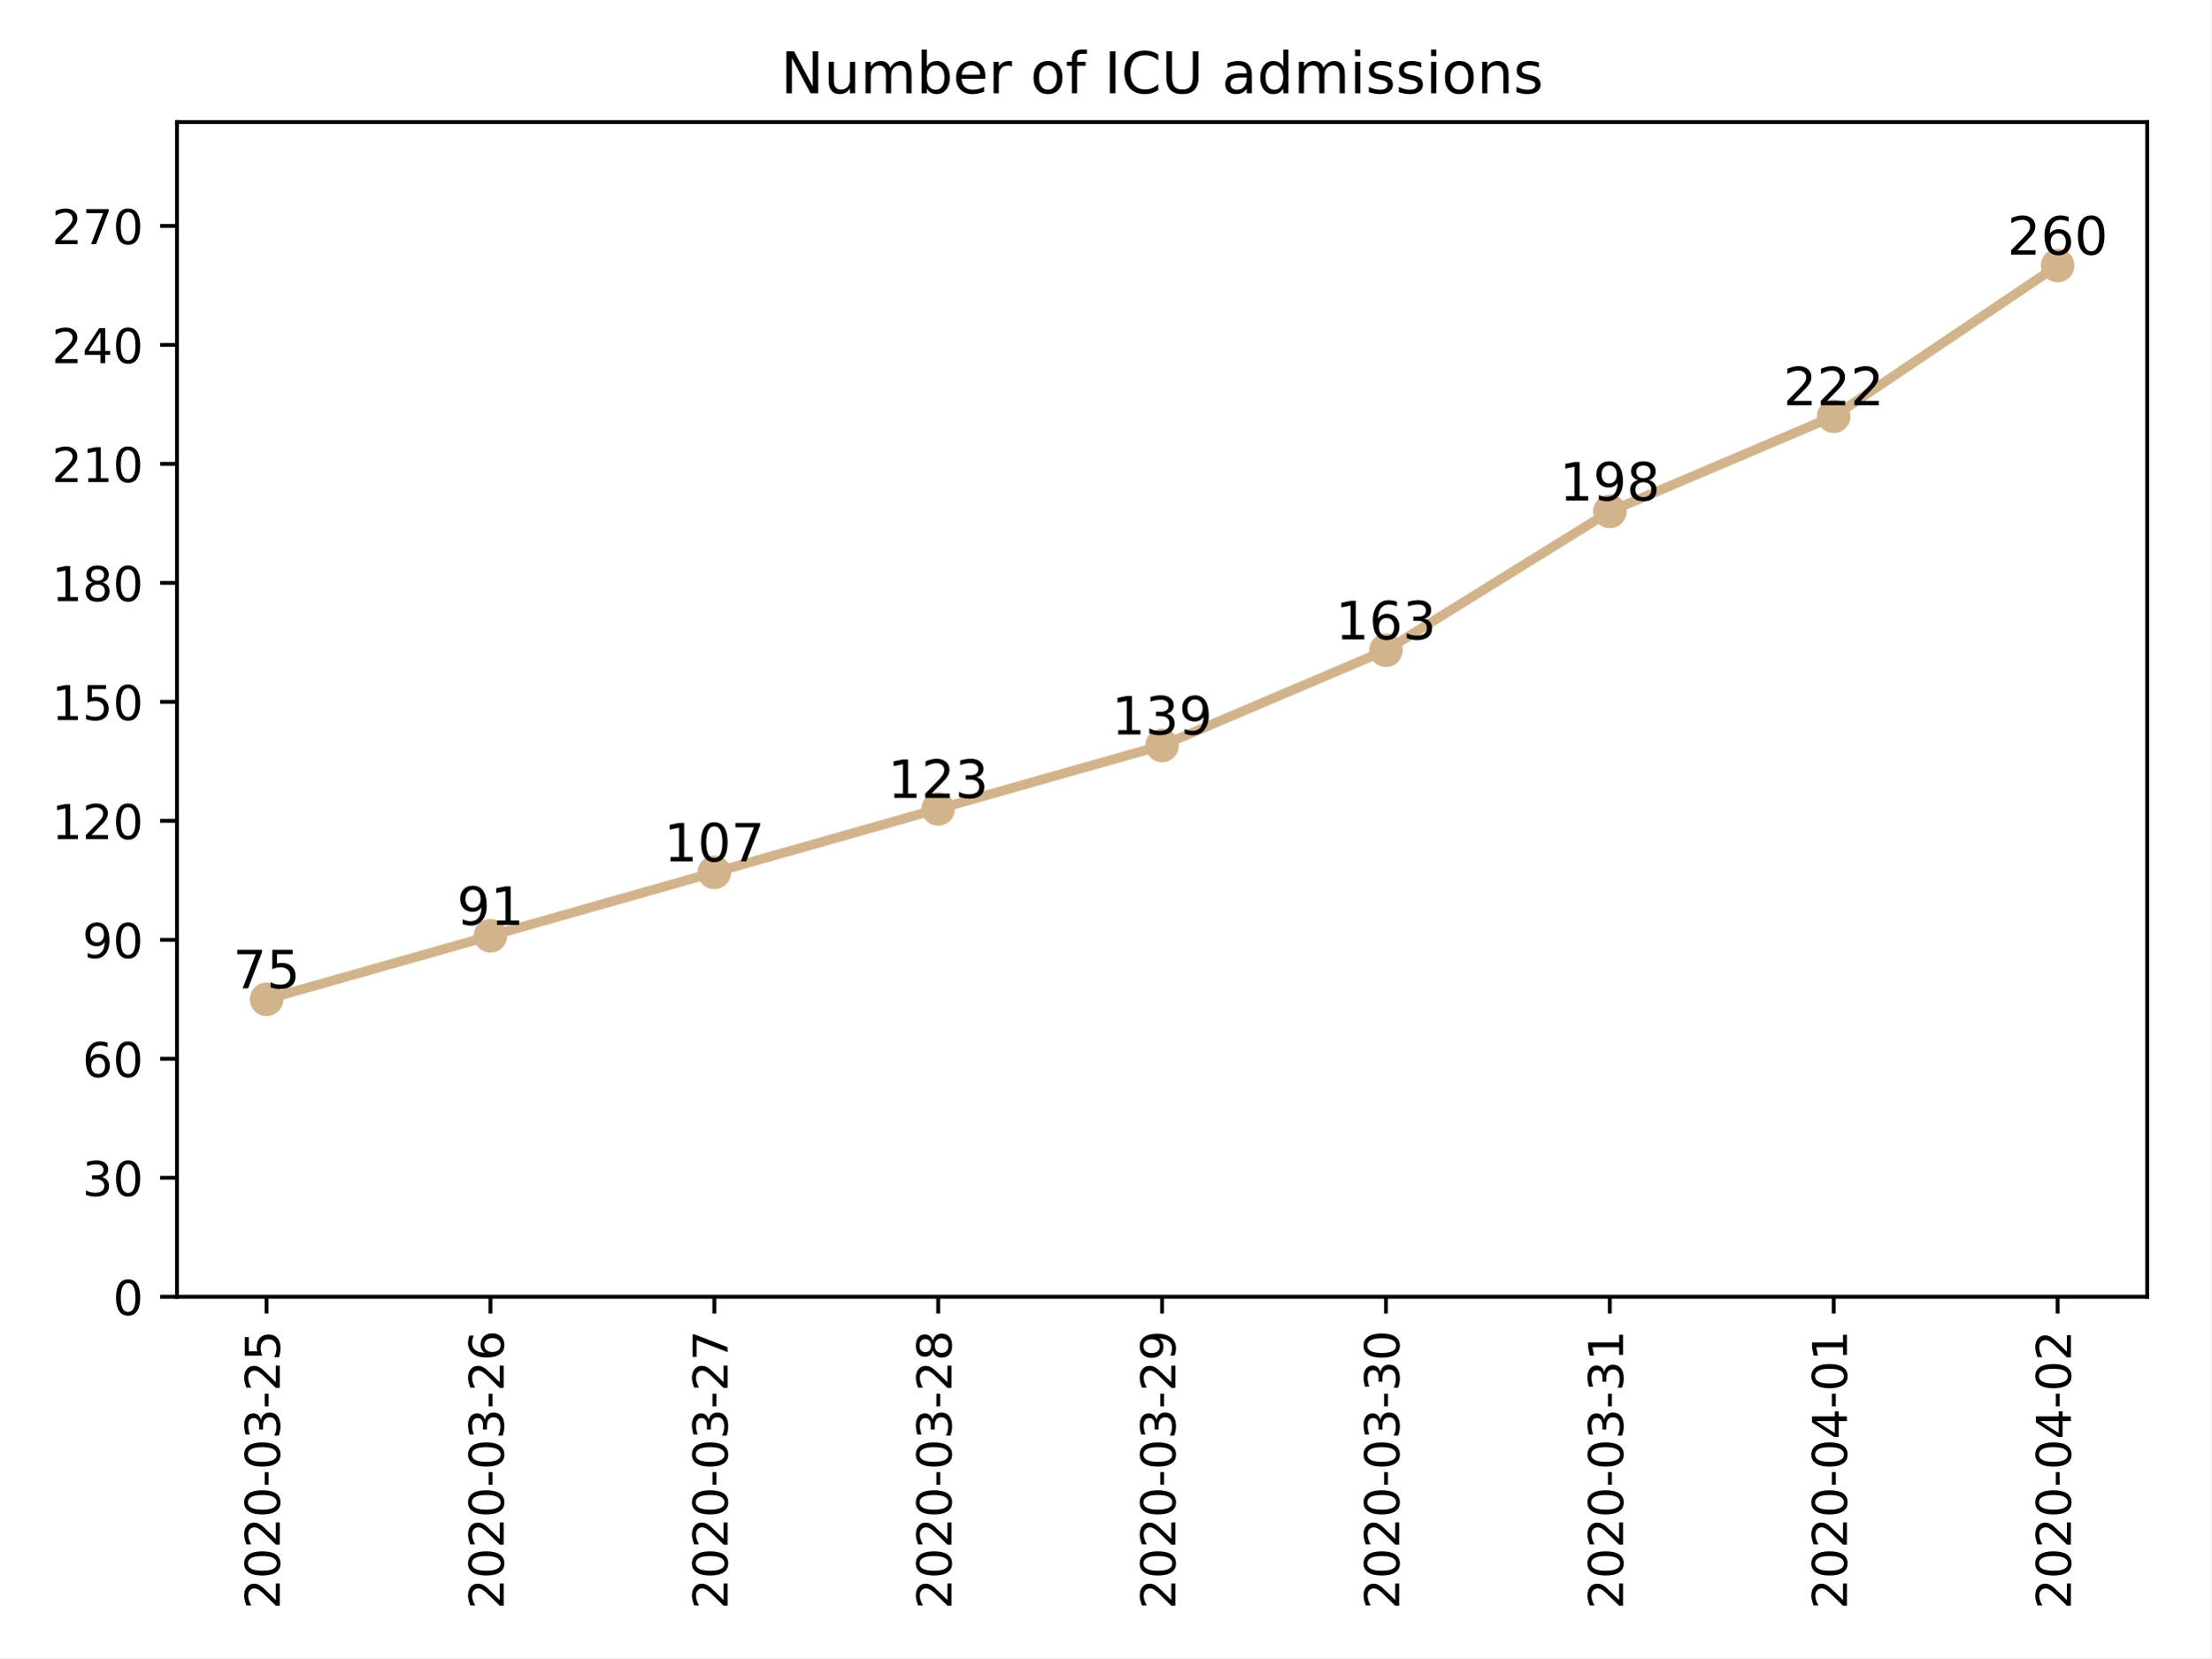
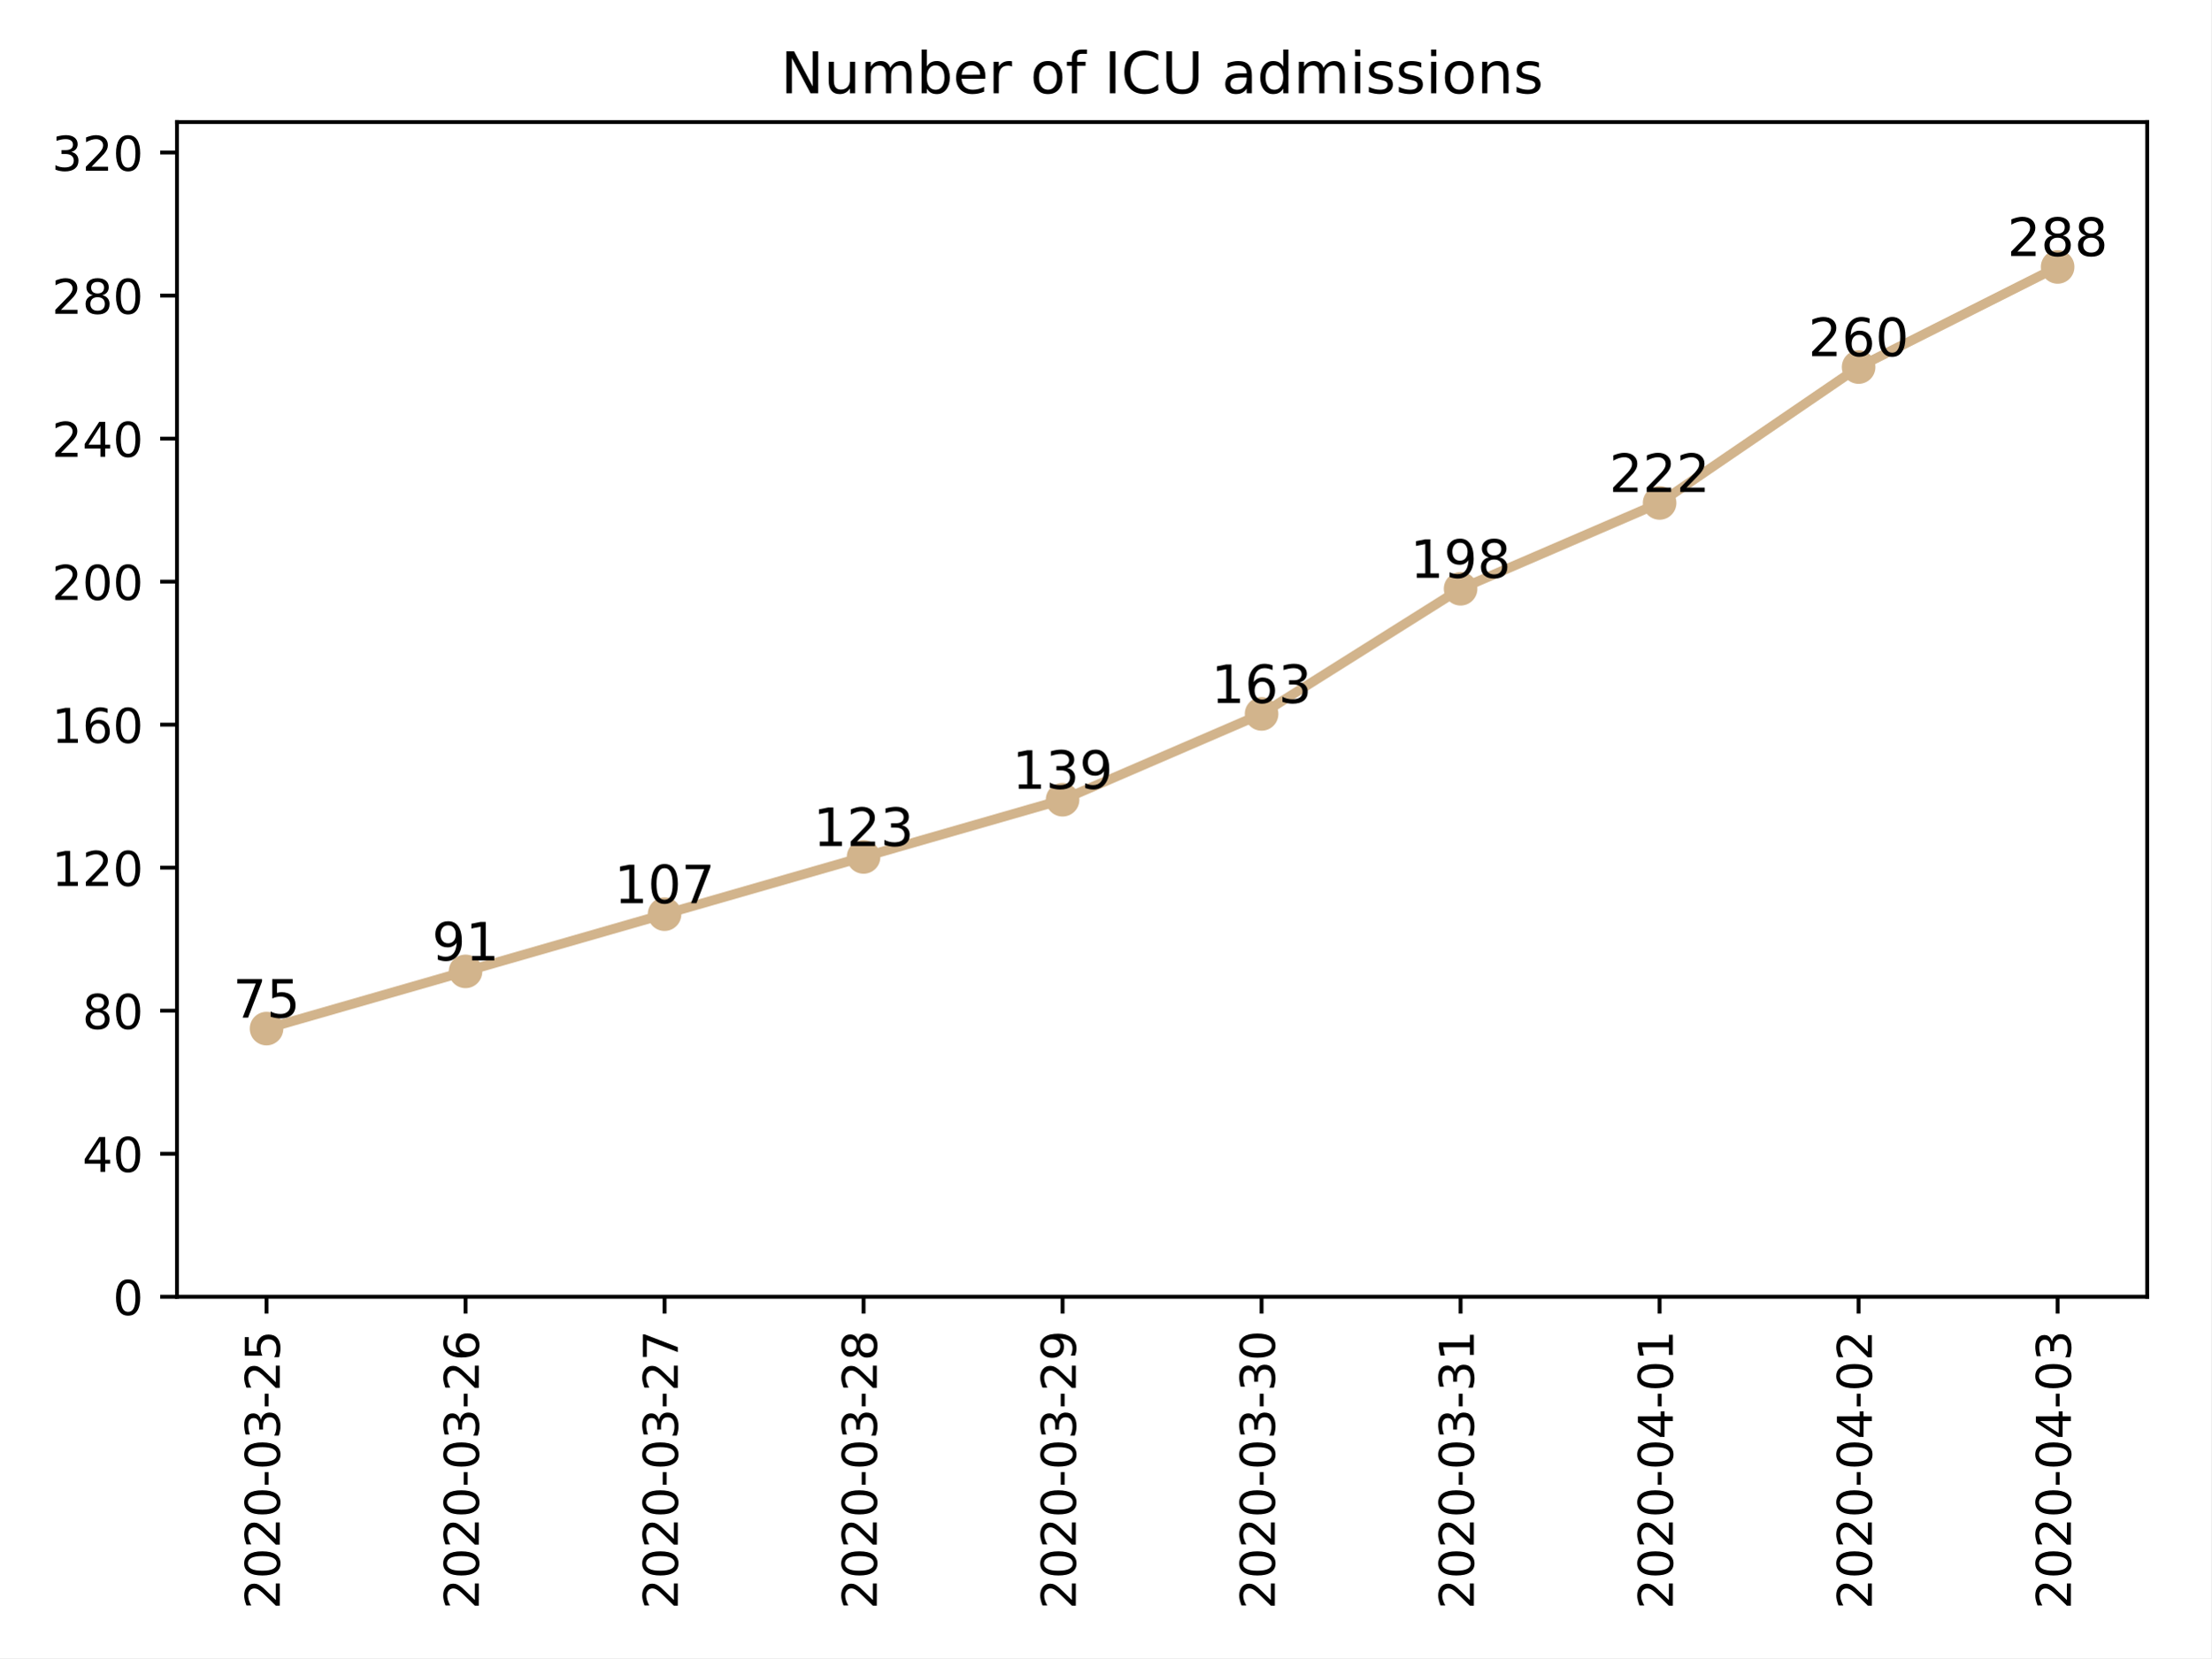
<svg xmlns="http://www.w3.org/2000/svg" xmlns:xlink="http://www.w3.org/1999/xlink" height="345.6pt" version="1.1" viewBox="0 0 460.8 345.6" width="460.8pt">
  <defs>
    <style type="text/css">
*{stroke-linecap:butt;stroke-linejoin:round;}
  </style>
  </defs>
  <g id="figure_1">
    <g id="patch_1">
      <path d="M 0 345.6  L 460.8 345.6  L 460.8 0  L 0 0  z " style="fill:#ffffff;" />
    </g>
    <g id="axes_1">
      <g id="patch_2">
        <path d="M 36.88 270.29  L 447.48 270.29  L 447.48 25.44  L 36.88 25.44  z " style="fill:#ffffff;" />
      </g>
      <g id="matplotlib.axis_1">
        <g id="xtick_1">
          <g id="line2d_1">
            <defs>
-               <path d="M 0 0  L 0 3.5  " id="mb0e57780c9" style="stroke:#000000;stroke-width:0.8;" />
-             </defs>
-             <g>
-               <use style="stroke:#000000;stroke-width:0.8;" x="55.544" xlink:href="#mb0e57780c9" y="270.29" />
+               <path d="M 0 0  L 0 3.5  " id="m591bee4c29" style="stroke:#000000;stroke-width:0.8;" />
+             </defs>
+             <g>
+               <use style="stroke:#000000;stroke-width:0.8;" x="55.544" xlink:href="#m591bee4c29" y="270.29" />
            </g>
          </g>
          <g id="text_1">
            <defs>
              <path d="M 19.188 8.297  L 53.609 8.297  L 53.609 0  L 7.328 0  L 7.328 8.297  Q 12.938 14.109 22.625 23.891  Q 32.328 33.688 34.812 36.531  Q 39.547 41.844 41.422 45.531  Q 43.312 49.219 43.312 52.781  Q 43.312 58.594 39.234 62.25  Q 35.156 65.922 28.609 65.922  Q 23.969 65.922 18.812 64.312  Q 13.672 62.703 7.812 59.422  L 7.812 69.391  Q 13.766 71.781 18.938 73  Q 24.125 74.219 28.422 74.219  Q 39.75 74.219 46.484 68.547  Q 53.219 62.891 53.219 53.422  Q 53.219 48.922 51.531 44.891  Q 49.859 40.875 45.406 35.406  Q 44.188 33.984 37.641 27.219  Q 31.109 20.453 19.188 8.297  z " id="DejaVuSans-32" />
              <path d="M 31.781 66.406  Q 24.172 66.406 20.328 58.906  Q 16.5 51.422 16.5 36.375  Q 16.5 21.391 20.328 13.891  Q 24.172 6.391 31.781 6.391  Q 39.453 6.391 43.281 13.891  Q 47.125 21.391 47.125 36.375  Q 47.125 51.422 43.281 58.906  Q 39.453 66.406 31.781 66.406  z M 31.781 74.219  Q 44.047 74.219 50.516 64.516  Q 56.984 54.828 56.984 36.375  Q 56.984 17.969 50.516 8.266  Q 44.047 -1.422 31.781 -1.422  Q 19.531 -1.422 13.062 8.266  Q 6.594 17.969 6.594 36.375  Q 6.594 54.828 13.062 64.516  Q 19.531 74.219 31.781 74.219  z " id="DejaVuSans-30" />
              <path d="M 4.891 31.391  L 31.203 31.391  L 31.203 23.391  L 4.891 23.391  z " id="DejaVuSans-2d" />
              <path d="M 40.578 39.312  Q 47.656 37.797 51.625 33  Q 55.609 28.219 55.609 21.188  Q 55.609 10.406 48.188 4.484  Q 40.766 -1.422 27.094 -1.422  Q 22.516 -1.422 17.656 -0.516  Q 12.797 0.391 7.625 2.203  L 7.625 11.719  Q 11.719 9.328 16.594 8.109  Q 21.484 6.891 26.812 6.891  Q 36.078 6.891 40.938 10.547  Q 45.797 14.203 45.797 21.188  Q 45.797 27.641 41.281 31.266  Q 36.766 34.906 28.719 34.906  L 20.219 34.906  L 20.219 43.016  L 29.109 43.016  Q 36.375 43.016 40.234 45.922  Q 44.094 48.828 44.094 54.297  Q 44.094 59.906 40.109 62.906  Q 36.141 65.922 28.719 65.922  Q 24.656 65.922 20.016 65.031  Q 15.375 64.156 9.812 62.312  L 9.812 71.094  Q 15.438 72.656 20.344 73.438  Q 25.25 74.219 29.594 74.219  Q 40.828 74.219 47.359 69.109  Q 53.906 64.016 53.906 55.328  Q 53.906 49.266 50.438 45.094  Q 46.969 40.922 40.578 39.312  z " id="DejaVuSans-33" />
              <path d="M 10.797 72.906  L 49.516 72.906  L 49.516 64.594  L 19.828 64.594  L 19.828 46.734  Q 21.969 47.469 24.109 47.828  Q 26.266 48.188 28.422 48.188  Q 40.625 48.188 47.75 41.5  Q 54.891 34.812 54.891 23.391  Q 54.891 11.625 47.562 5.094  Q 40.234 -1.422 26.906 -1.422  Q 22.312 -1.422 17.547 -0.641  Q 12.797 0.141 7.719 1.703  L 7.719 11.625  Q 12.109 9.234 16.797 8.062  Q 21.484 6.891 26.703 6.891  Q 35.156 6.891 40.078 11.328  Q 45.016 15.766 45.016 23.391  Q 45.016 31 40.078 35.438  Q 35.156 39.891 26.703 39.891  Q 22.75 39.891 18.812 39.016  Q 14.891 38.141 10.797 36.281  z " id="DejaVuSans-35" />
            </defs>
            <g transform="translate(58.30301 335.4056)rotate(-90)scale(0.1 -0.1)">
              <use xlink:href="#DejaVuSans-32" />
              <use x="63.623" xlink:href="#DejaVuSans-30" />
              <use x="127.246" xlink:href="#DejaVuSans-32" />
              <use x="190.869" xlink:href="#DejaVuSans-30" />
              <use x="254.492" xlink:href="#DejaVuSans-2d" />
              <use x="290.576" xlink:href="#DejaVuSans-30" />
              <use x="354.199" xlink:href="#DejaVuSans-33" />
              <use x="417.822" xlink:href="#DejaVuSans-2d" />
              <use x="453.906" xlink:href="#DejaVuSans-32" />
              <use x="517.529" xlink:href="#DejaVuSans-35" />
            </g>
          </g>
        </g>
        <g id="xtick_2">
          <g id="line2d_2">
            <g>
-               <use style="stroke:#000000;stroke-width:0.8;" x="102.203" xlink:href="#mb0e57780c9" y="270.29" />
+               <use style="stroke:#000000;stroke-width:0.8;" x="97.018" xlink:href="#m591bee4c29" y="270.29" />
            </g>
          </g>
          <g id="text_2">
            <defs>
              <path d="M 33.016 40.375  Q 26.375 40.375 22.484 35.828  Q 18.609 31.297 18.609 23.391  Q 18.609 15.531 22.484 10.953  Q 26.375 6.391 33.016 6.391  Q 39.656 6.391 43.531 10.953  Q 47.406 15.531 47.406 23.391  Q 47.406 31.297 43.531 35.828  Q 39.656 40.375 33.016 40.375  z M 52.594 71.297  L 52.594 62.312  Q 48.875 64.062 45.094 64.984  Q 41.312 65.922 37.594 65.922  Q 27.828 65.922 22.672 59.328  Q 17.531 52.734 16.797 39.406  Q 19.672 43.656 24.016 45.922  Q 28.375 48.188 33.594 48.188  Q 44.578 48.188 50.953 41.516  Q 57.328 34.859 57.328 23.391  Q 57.328 12.156 50.688 5.359  Q 44.047 -1.422 33.016 -1.422  Q 20.359 -1.422 13.672 8.266  Q 6.984 17.969 6.984 36.375  Q 6.984 53.656 15.188 63.938  Q 23.391 74.219 37.203 74.219  Q 40.922 74.219 44.703 73.484  Q 48.484 72.75 52.594 71.297  z " id="DejaVuSans-36" />
            </defs>
-             <g transform="translate(104.9621 335.4056)rotate(-90)scale(0.1 -0.1)">
+             <g transform="translate(99.77776 335.4056)rotate(-90)scale(0.1 -0.1)">
              <use xlink:href="#DejaVuSans-32" />
              <use x="63.623" xlink:href="#DejaVuSans-30" />
              <use x="127.246" xlink:href="#DejaVuSans-32" />
              <use x="190.869" xlink:href="#DejaVuSans-30" />
              <use x="254.492" xlink:href="#DejaVuSans-2d" />
              <use x="290.576" xlink:href="#DejaVuSans-30" />
              <use x="354.199" xlink:href="#DejaVuSans-33" />
              <use x="417.822" xlink:href="#DejaVuSans-2d" />
              <use x="453.906" xlink:href="#DejaVuSans-32" />
              <use x="517.529" xlink:href="#DejaVuSans-36" />
            </g>
          </g>
        </g>
        <g id="xtick_3">
          <g id="line2d_3">
            <g>
-               <use style="stroke:#000000;stroke-width:0.8;" x="148.862" xlink:href="#mb0e57780c9" y="270.29" />
+               <use style="stroke:#000000;stroke-width:0.8;" x="138.493" xlink:href="#m591bee4c29" y="270.29" />
            </g>
          </g>
          <g id="text_3">
            <defs>
              <path d="M 8.203 72.906  L 55.078 72.906  L 55.078 68.703  L 28.609 0  L 18.312 0  L 43.219 64.594  L 8.203 64.594  z " id="DejaVuSans-37" />
            </defs>
-             <g transform="translate(151.6212 335.4056)rotate(-90)scale(0.1 -0.1)">
+             <g transform="translate(141.2525 335.4056)rotate(-90)scale(0.1 -0.1)">
              <use xlink:href="#DejaVuSans-32" />
              <use x="63.623" xlink:href="#DejaVuSans-30" />
              <use x="127.246" xlink:href="#DejaVuSans-32" />
              <use x="190.869" xlink:href="#DejaVuSans-30" />
              <use x="254.492" xlink:href="#DejaVuSans-2d" />
              <use x="290.576" xlink:href="#DejaVuSans-30" />
              <use x="354.199" xlink:href="#DejaVuSans-33" />
              <use x="417.822" xlink:href="#DejaVuSans-2d" />
              <use x="453.906" xlink:href="#DejaVuSans-32" />
              <use x="517.529" xlink:href="#DejaVuSans-37" />
            </g>
          </g>
        </g>
        <g id="xtick_4">
          <g id="line2d_4">
            <g>
-               <use style="stroke:#000000;stroke-width:0.8;" x="195.521" xlink:href="#mb0e57780c9" y="270.29" />
+               <use style="stroke:#000000;stroke-width:0.8;" x="179.968" xlink:href="#m591bee4c29" y="270.29" />
            </g>
          </g>
          <g id="text_4">
            <defs>
              <path d="M 31.781 34.625  Q 24.75 34.625 20.719 30.859  Q 16.703 27.094 16.703 20.516  Q 16.703 13.922 20.719 10.156  Q 24.75 6.391 31.781 6.391  Q 38.812 6.391 42.859 10.172  Q 46.922 13.969 46.922 20.516  Q 46.922 27.094 42.891 30.859  Q 38.875 34.625 31.781 34.625  z M 21.922 38.812  Q 15.578 40.375 12.031 44.719  Q 8.5 49.078 8.5 55.328  Q 8.5 64.062 14.719 69.141  Q 20.953 74.219 31.781 74.219  Q 42.672 74.219 48.875 69.141  Q 55.078 64.062 55.078 55.328  Q 55.078 49.078 51.531 44.719  Q 48 40.375 41.703 38.812  Q 48.828 37.156 52.797 32.312  Q 56.781 27.484 56.781 20.516  Q 56.781 9.906 50.312 4.234  Q 43.844 -1.422 31.781 -1.422  Q 19.734 -1.422 13.25 4.234  Q 6.781 9.906 6.781 20.516  Q 6.781 27.484 10.781 32.312  Q 14.797 37.156 21.922 38.812  z M 18.312 54.391  Q 18.312 48.734 21.844 45.562  Q 25.391 42.391 31.781 42.391  Q 38.141 42.391 41.719 45.562  Q 45.312 48.734 45.312 54.391  Q 45.312 60.062 41.719 63.234  Q 38.141 66.406 31.781 66.406  Q 25.391 66.406 21.844 63.234  Q 18.312 60.062 18.312 54.391  z " id="DejaVuSans-38" />
            </defs>
-             <g transform="translate(198.2803 335.4056)rotate(-90)scale(0.1 -0.1)">
+             <g transform="translate(182.7273 335.4056)rotate(-90)scale(0.1 -0.1)">
              <use xlink:href="#DejaVuSans-32" />
              <use x="63.623" xlink:href="#DejaVuSans-30" />
              <use x="127.246" xlink:href="#DejaVuSans-32" />
              <use x="190.869" xlink:href="#DejaVuSans-30" />
              <use x="254.492" xlink:href="#DejaVuSans-2d" />
              <use x="290.576" xlink:href="#DejaVuSans-30" />
              <use x="354.199" xlink:href="#DejaVuSans-33" />
              <use x="417.822" xlink:href="#DejaVuSans-2d" />
              <use x="453.906" xlink:href="#DejaVuSans-32" />
              <use x="517.529" xlink:href="#DejaVuSans-38" />
            </g>
          </g>
        </g>
        <g id="xtick_5">
          <g id="line2d_5">
            <g>
-               <use style="stroke:#000000;stroke-width:0.8;" x="242.18" xlink:href="#mb0e57780c9" y="270.29" />
+               <use style="stroke:#000000;stroke-width:0.8;" x="221.443" xlink:href="#m591bee4c29" y="270.29" />
            </g>
          </g>
          <g id="text_5">
            <defs>
              <path d="M 10.984 1.516  L 10.984 10.5  Q 14.703 8.734 18.5 7.812  Q 22.312 6.891 25.984 6.891  Q 35.75 6.891 40.891 13.453  Q 46.047 20.016 46.781 33.406  Q 43.953 29.203 39.594 26.953  Q 35.25 24.703 29.984 24.703  Q 19.047 24.703 12.672 31.312  Q 6.297 37.938 6.297 49.422  Q 6.297 60.641 12.938 67.422  Q 19.578 74.219 30.609 74.219  Q 43.266 74.219 49.922 64.516  Q 56.594 54.828 56.594 36.375  Q 56.594 19.141 48.406 8.859  Q 40.234 -1.422 26.422 -1.422  Q 22.703 -1.422 18.891 -0.688  Q 15.094 0.047 10.984 1.516  z M 30.609 32.422  Q 37.25 32.422 41.125 36.953  Q 45.016 41.5 45.016 49.422  Q 45.016 57.281 41.125 61.844  Q 37.25 66.406 30.609 66.406  Q 23.969 66.406 20.094 61.844  Q 16.219 57.281 16.219 49.422  Q 16.219 41.5 20.094 36.953  Q 23.969 32.422 30.609 32.422  z " id="DejaVuSans-39" />
            </defs>
-             <g transform="translate(244.9394 335.4056)rotate(-90)scale(0.1 -0.1)">
+             <g transform="translate(224.202 335.4056)rotate(-90)scale(0.1 -0.1)">
              <use xlink:href="#DejaVuSans-32" />
              <use x="63.623" xlink:href="#DejaVuSans-30" />
              <use x="127.246" xlink:href="#DejaVuSans-32" />
              <use x="190.869" xlink:href="#DejaVuSans-30" />
              <use x="254.492" xlink:href="#DejaVuSans-2d" />
              <use x="290.576" xlink:href="#DejaVuSans-30" />
              <use x="354.199" xlink:href="#DejaVuSans-33" />
              <use x="417.822" xlink:href="#DejaVuSans-2d" />
              <use x="453.906" xlink:href="#DejaVuSans-32" />
              <use x="517.529" xlink:href="#DejaVuSans-39" />
            </g>
          </g>
        </g>
        <g id="xtick_6">
          <g id="line2d_6">
            <g>
-               <use style="stroke:#000000;stroke-width:0.8;" x="288.839" xlink:href="#mb0e57780c9" y="270.29" />
+               <use style="stroke:#000000;stroke-width:0.8;" x="262.917" xlink:href="#m591bee4c29" y="270.29" />
            </g>
          </g>
          <g id="text_6">
-             <g transform="translate(291.5985 335.4056)rotate(-90)scale(0.1 -0.1)">
+             <g transform="translate(265.6767 335.4056)rotate(-90)scale(0.1 -0.1)">
              <use xlink:href="#DejaVuSans-32" />
              <use x="63.623" xlink:href="#DejaVuSans-30" />
              <use x="127.246" xlink:href="#DejaVuSans-32" />
              <use x="190.869" xlink:href="#DejaVuSans-30" />
              <use x="254.492" xlink:href="#DejaVuSans-2d" />
              <use x="290.576" xlink:href="#DejaVuSans-30" />
              <use x="354.199" xlink:href="#DejaVuSans-33" />
              <use x="417.822" xlink:href="#DejaVuSans-2d" />
              <use x="453.906" xlink:href="#DejaVuSans-33" />
              <use x="517.529" xlink:href="#DejaVuSans-30" />
            </g>
          </g>
        </g>
        <g id="xtick_7">
          <g id="line2d_7">
            <g>
-               <use style="stroke:#000000;stroke-width:0.8;" x="335.498" xlink:href="#mb0e57780c9" y="270.29" />
+               <use style="stroke:#000000;stroke-width:0.8;" x="304.392" xlink:href="#m591bee4c29" y="270.29" />
            </g>
          </g>
          <g id="text_7">
            <defs>
              <path d="M 12.406 8.297  L 28.516 8.297  L 28.516 63.922  L 10.984 60.406  L 10.984 69.391  L 28.422 72.906  L 38.281 72.906  L 38.281 8.297  L 54.391 8.297  L 54.391 0  L 12.406 0  z " id="DejaVuSans-31" />
            </defs>
-             <g transform="translate(338.2576 335.4056)rotate(-90)scale(0.1 -0.1)">
+             <g transform="translate(307.1515 335.4056)rotate(-90)scale(0.1 -0.1)">
              <use xlink:href="#DejaVuSans-32" />
              <use x="63.623" xlink:href="#DejaVuSans-30" />
              <use x="127.246" xlink:href="#DejaVuSans-32" />
              <use x="190.869" xlink:href="#DejaVuSans-30" />
              <use x="254.492" xlink:href="#DejaVuSans-2d" />
              <use x="290.576" xlink:href="#DejaVuSans-30" />
              <use x="354.199" xlink:href="#DejaVuSans-33" />
              <use x="417.822" xlink:href="#DejaVuSans-2d" />
              <use x="453.906" xlink:href="#DejaVuSans-33" />
              <use x="517.529" xlink:href="#DejaVuSans-31" />
            </g>
          </g>
        </g>
        <g id="xtick_8">
          <g id="line2d_8">
            <g>
-               <use style="stroke:#000000;stroke-width:0.8;" x="382.157" xlink:href="#mb0e57780c9" y="270.29" />
+               <use style="stroke:#000000;stroke-width:0.8;" x="345.867" xlink:href="#m591bee4c29" y="270.29" />
            </g>
          </g>
          <g id="text_8">
            <defs>
              <path d="M 37.797 64.312  L 12.891 25.391  L 37.797 25.391  z M 35.203 72.906  L 47.609 72.906  L 47.609 25.391  L 58.016 25.391  L 58.016 17.188  L 47.609 17.188  L 47.609 0  L 37.797 0  L 37.797 17.188  L 4.891 17.188  L 4.891 26.703  z " id="DejaVuSans-34" />
            </defs>
-             <g transform="translate(384.9166 335.4056)rotate(-90)scale(0.1 -0.1)">
+             <g transform="translate(348.6262 335.4056)rotate(-90)scale(0.1 -0.1)">
              <use xlink:href="#DejaVuSans-32" />
              <use x="63.623" xlink:href="#DejaVuSans-30" />
              <use x="127.246" xlink:href="#DejaVuSans-32" />
              <use x="190.869" xlink:href="#DejaVuSans-30" />
              <use x="254.492" xlink:href="#DejaVuSans-2d" />
              <use x="290.576" xlink:href="#DejaVuSans-30" />
              <use x="354.199" xlink:href="#DejaVuSans-34" />
              <use x="417.822" xlink:href="#DejaVuSans-2d" />
              <use x="453.906" xlink:href="#DejaVuSans-30" />
              <use x="517.529" xlink:href="#DejaVuSans-31" />
            </g>
          </g>
        </g>
        <g id="xtick_9">
          <g id="line2d_9">
            <g>
-               <use style="stroke:#000000;stroke-width:0.8;" x="428.816" xlink:href="#mb0e57780c9" y="270.29" />
+               <use style="stroke:#000000;stroke-width:0.8;" x="387.342" xlink:href="#m591bee4c29" y="270.29" />
            </g>
          </g>
          <g id="text_9">
-             <g transform="translate(431.5757 335.4056)rotate(-90)scale(0.1 -0.1)">
+             <g transform="translate(390.101 335.4056)rotate(-90)scale(0.1 -0.1)">
              <use xlink:href="#DejaVuSans-32" />
              <use x="63.623" xlink:href="#DejaVuSans-30" />
              <use x="127.246" xlink:href="#DejaVuSans-32" />
              <use x="190.869" xlink:href="#DejaVuSans-30" />
              <use x="254.492" xlink:href="#DejaVuSans-2d" />
              <use x="290.576" xlink:href="#DejaVuSans-30" />
              <use x="354.199" xlink:href="#DejaVuSans-34" />
              <use x="417.822" xlink:href="#DejaVuSans-2d" />
              <use x="453.906" xlink:href="#DejaVuSans-30" />
              <use x="517.529" xlink:href="#DejaVuSans-32" />
            </g>
          </g>
        </g>
+         <g id="xtick_10">
+           <g id="line2d_10">
+             <g>
+               <use style="stroke:#000000;stroke-width:0.8;" x="428.816" xlink:href="#m591bee4c29" y="270.29" />
+             </g>
+           </g>
+           <g id="text_10">
+             <g transform="translate(431.5757 335.4056)rotate(-90)scale(0.1 -0.1)">
+               <use xlink:href="#DejaVuSans-32" />
+               <use x="63.623" xlink:href="#DejaVuSans-30" />
+               <use x="127.246" xlink:href="#DejaVuSans-32" />
+               <use x="190.869" xlink:href="#DejaVuSans-30" />
+               <use x="254.492" xlink:href="#DejaVuSans-2d" />
+               <use x="290.576" xlink:href="#DejaVuSans-30" />
+               <use x="354.199" xlink:href="#DejaVuSans-34" />
+               <use x="417.822" xlink:href="#DejaVuSans-2d" />
+               <use x="453.906" xlink:href="#DejaVuSans-30" />
+               <use x="517.529" xlink:href="#DejaVuSans-33" />
+             </g>
+           </g>
+         </g>
      </g>
      <g id="matplotlib.axis_2">
        <g id="ytick_1">
-           <g id="line2d_10">
-             <defs>
-               <path d="M 0 0  L -3.5 0  " id="m05425d35ad" style="stroke:#000000;stroke-width:0.8;" />
-             </defs>
-             <g>
-               <use style="stroke:#000000;stroke-width:0.8;" x="36.88" xlink:href="#m05425d35ad" y="270.29" />
-             </g>
-           </g>
-           <g id="text_10">
+           <g id="line2d_11">
+             <defs>
+               <path d="M 0 0  L -3.5 0  " id="md8e0e3accd" style="stroke:#000000;stroke-width:0.8;" />
+             </defs>
+             <g>
+               <use style="stroke:#000000;stroke-width:0.8;" x="36.88" xlink:href="#md8e0e3accd" y="270.29" />
+             </g>
+           </g>
+           <g id="text_11">
            <g transform="translate(23.5175 274.0892)scale(0.1 -0.1)">
              <use xlink:href="#DejaVuSans-30" />
            </g>
          </g>
        </g>
        <g id="ytick_2">
-           <g id="line2d_11">
-             <g>
-               <use style="stroke:#000000;stroke-width:0.8;" x="36.88" xlink:href="#m05425d35ad" y="245.489" />
-             </g>
-           </g>
-           <g id="text_11">
-             <g transform="translate(17.155 249.288)scale(0.1 -0.1)">
-               <use xlink:href="#DejaVuSans-33" />
+           <g id="line2d_12">
+             <g>
+               <use style="stroke:#000000;stroke-width:0.8;" x="36.88" xlink:href="#md8e0e3accd" y="240.477" />
+             </g>
+           </g>
+           <g id="text_12">
+             <g transform="translate(17.155 244.2763)scale(0.1 -0.1)">
+               <use xlink:href="#DejaVuSans-34" />
              <use x="63.623" xlink:href="#DejaVuSans-30" />
            </g>
          </g>
        </g>
        <g id="ytick_3">
-           <g id="line2d_12">
-             <g>
-               <use style="stroke:#000000;stroke-width:0.8;" x="36.88" xlink:href="#m05425d35ad" y="220.688" />
-             </g>
-           </g>
-           <g id="text_12">
-             <g transform="translate(17.155 224.4868)scale(0.1 -0.1)">
-               <use xlink:href="#DejaVuSans-36" />
+           <g id="line2d_13">
+             <g>
+               <use style="stroke:#000000;stroke-width:0.8;" x="36.88" xlink:href="#md8e0e3accd" y="210.664" />
+             </g>
+           </g>
+           <g id="text_13">
+             <g transform="translate(17.155 214.4633)scale(0.1 -0.1)">
+               <use xlink:href="#DejaVuSans-38" />
              <use x="63.623" xlink:href="#DejaVuSans-30" />
            </g>
          </g>
        </g>
        <g id="ytick_4">
-           <g id="line2d_13">
-             <g>
-               <use style="stroke:#000000;stroke-width:0.8;" x="36.88" xlink:href="#m05425d35ad" y="195.886" />
-             </g>
-           </g>
-           <g id="text_13">
-             <g transform="translate(17.155 199.6856)scale(0.1 -0.1)">
-               <use xlink:href="#DejaVuSans-39" />
-               <use x="63.623" xlink:href="#DejaVuSans-30" />
-             </g>
-           </g>
-         </g>
-         <g id="ytick_5">
          <g id="line2d_14">
            <g>
-               <use style="stroke:#000000;stroke-width:0.8;" x="36.88" xlink:href="#m05425d35ad" y="171.085" />
+               <use style="stroke:#000000;stroke-width:0.8;" x="36.88" xlink:href="#md8e0e3accd" y="180.851" />
            </g>
          </g>
          <g id="text_14">
-             <g transform="translate(10.7925 174.8844)scale(0.1 -0.1)">
+             <g transform="translate(10.7925 184.6504)scale(0.1 -0.1)">
              <use xlink:href="#DejaVuSans-31" />
              <use x="63.623" xlink:href="#DejaVuSans-32" />
              <use x="127.246" xlink:href="#DejaVuSans-30" />
            </g>
          </g>
        </g>
+         <g id="ytick_5">
+           <g id="line2d_15">
+             <g>
+               <use style="stroke:#000000;stroke-width:0.8;" x="36.88" xlink:href="#md8e0e3accd" y="151.038" />
+             </g>
+           </g>
+           <g id="text_15">
+             <g transform="translate(10.7925 154.8374)scale(0.1 -0.1)">
+               <use xlink:href="#DejaVuSans-31" />
+               <use x="63.623" xlink:href="#DejaVuSans-36" />
+               <use x="127.246" xlink:href="#DejaVuSans-30" />
+             </g>
+           </g>
+         </g>
        <g id="ytick_6">
-           <g id="line2d_15">
-             <g>
-               <use style="stroke:#000000;stroke-width:0.8;" x="36.88" xlink:href="#m05425d35ad" y="146.284" />
-             </g>
-           </g>
-           <g id="text_15">
-             <g transform="translate(10.7925 150.0831)scale(0.1 -0.1)">
-               <use xlink:href="#DejaVuSans-31" />
-               <use x="63.623" xlink:href="#DejaVuSans-35" />
+           <g id="line2d_16">
+             <g>
+               <use style="stroke:#000000;stroke-width:0.8;" x="36.88" xlink:href="#md8e0e3accd" y="121.225" />
+             </g>
+           </g>
+           <g id="text_16">
+             <g transform="translate(10.7925 125.0245)scale(0.1 -0.1)">
+               <use xlink:href="#DejaVuSans-32" />
+               <use x="63.623" xlink:href="#DejaVuSans-30" />
              <use x="127.246" xlink:href="#DejaVuSans-30" />
            </g>
          </g>
        </g>
        <g id="ytick_7">
-           <g id="line2d_16">
-             <g>
-               <use style="stroke:#000000;stroke-width:0.8;" x="36.88" xlink:href="#m05425d35ad" y="121.483" />
-             </g>
-           </g>
-           <g id="text_16">
-             <g transform="translate(10.7925 125.2819)scale(0.1 -0.1)">
-               <use xlink:href="#DejaVuSans-31" />
+           <g id="line2d_17">
+             <g>
+               <use style="stroke:#000000;stroke-width:0.8;" x="36.88" xlink:href="#md8e0e3accd" y="91.412" />
+             </g>
+           </g>
+           <g id="text_17">
+             <g transform="translate(10.7925 95.21154)scale(0.1 -0.1)">
+               <use xlink:href="#DejaVuSans-32" />
+               <use x="63.623" xlink:href="#DejaVuSans-34" />
+               <use x="127.246" xlink:href="#DejaVuSans-30" />
+             </g>
+           </g>
+         </g>
+         <g id="ytick_8">
+           <g id="line2d_18">
+             <g>
+               <use style="stroke:#000000;stroke-width:0.8;" x="36.88" xlink:href="#md8e0e3accd" y="61.599" />
+             </g>
+           </g>
+           <g id="text_18">
+             <g transform="translate(10.7925 65.3986)scale(0.1 -0.1)">
+               <use xlink:href="#DejaVuSans-32" />
              <use x="63.623" xlink:href="#DejaVuSans-38" />
              <use x="127.246" xlink:href="#DejaVuSans-30" />
            </g>
          </g>
        </g>
-         <g id="ytick_8">
-           <g id="line2d_17">
-             <g>
-               <use style="stroke:#000000;stroke-width:0.8;" x="36.88" xlink:href="#m05425d35ad" y="96.681" />
-             </g>
-           </g>
-           <g id="text_17">
-             <g transform="translate(10.7925 100.4807)scale(0.1 -0.1)">
-               <use xlink:href="#DejaVuSans-32" />
-               <use x="63.623" xlink:href="#DejaVuSans-31" />
+         <g id="ytick_9">
+           <g id="line2d_19">
+             <g>
+               <use style="stroke:#000000;stroke-width:0.8;" x="36.88" xlink:href="#md8e0e3accd" y="31.786" />
+             </g>
+           </g>
+           <g id="text_19">
+             <g transform="translate(10.7925 35.58565)scale(0.1 -0.1)">
+               <use xlink:href="#DejaVuSans-33" />
+               <use x="63.623" xlink:href="#DejaVuSans-32" />
              <use x="127.246" xlink:href="#DejaVuSans-30" />
            </g>
          </g>
        </g>
-         <g id="ytick_9">
-           <g id="line2d_18">
-             <g>
-               <use style="stroke:#000000;stroke-width:0.8;" x="36.88" xlink:href="#m05425d35ad" y="71.88" />
-             </g>
-           </g>
-           <g id="text_18">
-             <g transform="translate(10.7925 75.6795)scale(0.1 -0.1)">
-               <use xlink:href="#DejaVuSans-32" />
-               <use x="63.623" xlink:href="#DejaVuSans-34" />
-               <use x="127.246" xlink:href="#DejaVuSans-30" />
-             </g>
-           </g>
-         </g>
-         <g id="ytick_10">
-           <g id="line2d_19">
-             <g>
-               <use style="stroke:#000000;stroke-width:0.8;" x="36.88" xlink:href="#m05425d35ad" y="47.079" />
-             </g>
-           </g>
-           <g id="text_19">
-             <g transform="translate(10.7925 50.87828)scale(0.1 -0.1)">
-               <use xlink:href="#DejaVuSans-32" />
-               <use x="63.623" xlink:href="#DejaVuSans-37" />
-               <use x="127.246" xlink:href="#DejaVuSans-30" />
-             </g>
-           </g>
-         </g>
      </g>
      <g id="line2d_20">
-         <path clip-path="url(#p2bb3608176)" d="M 55.544 208.287  L 102.203 195.06  L 148.862 181.832  L 195.521 168.605  L 242.18 155.378  L 288.839 135.537  L 335.498 106.602  L 382.157 86.761  L 428.816 55.346  " style="fill:none;stroke:#d2b48c;stroke-linecap:square;stroke-width:2;" />
+         <path clip-path="url(#p3bfbbdfcf7)" d="M 55.544 214.391  L 97.018 202.466  L 138.493 190.54  L 179.968 178.615  L 221.443 166.69  L 262.917 148.802  L 304.392 122.716  L 345.867 104.828  L 387.342 76.506  L 428.816 55.637  " style="fill:none;stroke:#d2b48c;stroke-linecap:square;stroke-width:2;" />
        <defs>
-           <path d="M 0 3  C 0.796 3 1.559 2.684 2.121 2.121  C 2.684 1.559 3 0.796 3 0  C 3 -0.796 2.684 -1.559 2.121 -2.121  C 1.559 -2.684 0.796 -3 0 -3  C -0.796 -3 -1.559 -2.684 -2.121 -2.121  C -2.684 -1.559 -3 -0.796 -3 0  C -3 0.796 -2.684 1.559 -2.121 2.121  C -1.559 2.684 -0.796 3 0 3  z " id="md6b2ec2df4" style="stroke:#d2b48c;" />
+           <path d="M 0 3  C 0.796 3 1.559 2.684 2.121 2.121  C 2.684 1.559 3 0.796 3 0  C 3 -0.796 2.684 -1.559 2.121 -2.121  C 1.559 -2.684 0.796 -3 0 -3  C -0.796 -3 -1.559 -2.684 -2.121 -2.121  C -2.684 -1.559 -3 -0.796 -3 0  C -3 0.796 -2.684 1.559 -2.121 2.121  C -1.559 2.684 -0.796 3 0 3  z " id="m06908a3f5b" style="stroke:#d2b48c;" />
        </defs>
-         <g clip-path="url(#p2bb3608176)">
-           <use style="fill:#d2b48c;stroke:#d2b48c;" x="55.544" xlink:href="#md6b2ec2df4" y="208.287" />
-           <use style="fill:#d2b48c;stroke:#d2b48c;" x="102.203" xlink:href="#md6b2ec2df4" y="195.06" />
-           <use style="fill:#d2b48c;stroke:#d2b48c;" x="148.862" xlink:href="#md6b2ec2df4" y="181.832" />
-           <use style="fill:#d2b48c;stroke:#d2b48c;" x="195.521" xlink:href="#md6b2ec2df4" y="168.605" />
-           <use style="fill:#d2b48c;stroke:#d2b48c;" x="242.18" xlink:href="#md6b2ec2df4" y="155.378" />
-           <use style="fill:#d2b48c;stroke:#d2b48c;" x="288.839" xlink:href="#md6b2ec2df4" y="135.537" />
-           <use style="fill:#d2b48c;stroke:#d2b48c;" x="335.498" xlink:href="#md6b2ec2df4" y="106.602" />
-           <use style="fill:#d2b48c;stroke:#d2b48c;" x="382.157" xlink:href="#md6b2ec2df4" y="86.761" />
-           <use style="fill:#d2b48c;stroke:#d2b48c;" x="428.816" xlink:href="#md6b2ec2df4" y="55.346" />
+         <g clip-path="url(#p3bfbbdfcf7)">
+           <use style="fill:#d2b48c;stroke:#d2b48c;" x="55.544" xlink:href="#m06908a3f5b" y="214.391" />
+           <use style="fill:#d2b48c;stroke:#d2b48c;" x="97.018" xlink:href="#m06908a3f5b" y="202.466" />
+           <use style="fill:#d2b48c;stroke:#d2b48c;" x="138.493" xlink:href="#m06908a3f5b" y="190.54" />
+           <use style="fill:#d2b48c;stroke:#d2b48c;" x="179.968" xlink:href="#m06908a3f5b" y="178.615" />
+           <use style="fill:#d2b48c;stroke:#d2b48c;" x="221.443" xlink:href="#m06908a3f5b" y="166.69" />
+           <use style="fill:#d2b48c;stroke:#d2b48c;" x="262.917" xlink:href="#m06908a3f5b" y="148.802" />
+           <use style="fill:#d2b48c;stroke:#d2b48c;" x="304.392" xlink:href="#m06908a3f5b" y="122.716" />
+           <use style="fill:#d2b48c;stroke:#d2b48c;" x="345.867" xlink:href="#m06908a3f5b" y="104.828" />
+           <use style="fill:#d2b48c;stroke:#d2b48c;" x="387.342" xlink:href="#m06908a3f5b" y="76.506" />
+           <use style="fill:#d2b48c;stroke:#d2b48c;" x="428.816" xlink:href="#m06908a3f5b" y="55.637" />
        </g>
      </g>
      <g id="patch_3">
        <path d="M 36.88 270.29  L 36.88 25.44  " style="fill:none;stroke:#000000;stroke-linecap:square;stroke-linejoin:miter;stroke-width:0.8;" />
      </g>
      <g id="patch_4">
        <path d="M 447.48 270.29  L 447.48 25.44  " style="fill:none;stroke:#000000;stroke-linecap:square;stroke-linejoin:miter;stroke-width:0.8;" />
      </g>
      <g id="patch_5">
        <path d="M 36.88 270.29  L 447.48 270.29  " style="fill:none;stroke:#000000;stroke-linecap:square;stroke-linejoin:miter;stroke-width:0.8;" />
      </g>
      <g id="patch_6">
        <path d="M 36.88 25.44  L 447.48 25.44  " style="fill:none;stroke:#000000;stroke-linecap:square;stroke-linejoin:miter;stroke-width:0.8;" />
      </g>
      <g id="text_20">
-         <g transform="translate(48.54489 205.9993)scale(0.11 -0.11)">
+         <g transform="translate(48.54489 212.1031)scale(0.11 -0.11)">
          <use xlink:href="#DejaVuSans-37" />
          <use x="63.623" xlink:href="#DejaVuSans-35" />
        </g>
      </g>
      <g id="text_21">
-         <g transform="translate(95.20398 192.772)scale(0.11 -0.11)">
+         <g transform="translate(90.01963 200.1779)scale(0.11 -0.11)">
          <use xlink:href="#DejaVuSans-39" />
          <use x="63.623" xlink:href="#DejaVuSans-31" />
        </g>
      </g>
      <g id="text_22">
-         <g transform="translate(138.3637 179.5447)scale(0.11 -0.11)">
+         <g transform="translate(127.995 188.2527)scale(0.11 -0.11)">
          <use xlink:href="#DejaVuSans-31" />
          <use x="63.623" xlink:href="#DejaVuSans-30" />
          <use x="127.246" xlink:href="#DejaVuSans-37" />
        </g>
      </g>
      <g id="text_23">
-         <g transform="translate(185.0228 166.3174)scale(0.11 -0.11)">
+         <g transform="translate(169.4698 176.3275)scale(0.11 -0.11)">
          <use xlink:href="#DejaVuSans-31" />
          <use x="63.623" xlink:href="#DejaVuSans-32" />
          <use x="127.246" xlink:href="#DejaVuSans-33" />
        </g>
      </g>
      <g id="text_24">
-         <g transform="translate(231.6819 153.09)scale(0.11 -0.11)">
+         <g transform="translate(210.9445 164.4024)scale(0.11 -0.11)">
          <use xlink:href="#DejaVuSans-31" />
          <use x="63.623" xlink:href="#DejaVuSans-33" />
          <use x="127.246" xlink:href="#DejaVuSans-39" />
        </g>
      </g>
      <g id="text_25">
-         <g transform="translate(278.341 133.2491)scale(0.11 -0.11)">
+         <g transform="translate(252.4192 146.5146)scale(0.11 -0.11)">
          <use xlink:href="#DejaVuSans-31" />
          <use x="63.623" xlink:href="#DejaVuSans-36" />
          <use x="127.246" xlink:href="#DejaVuSans-33" />
        </g>
      </g>
      <g id="text_26">
-         <g transform="translate(325.0001 104.3143)scale(0.11 -0.11)">
+         <g transform="translate(293.894 120.4283)scale(0.11 -0.11)">
          <use xlink:href="#DejaVuSans-31" />
          <use x="63.623" xlink:href="#DejaVuSans-39" />
          <use x="127.246" xlink:href="#DejaVuSans-38" />
        </g>
      </g>
      <g id="text_27">
-         <g transform="translate(371.6591 84.47335)scale(0.11 -0.11)">
+         <g transform="translate(335.3687 102.5405)scale(0.11 -0.11)">
          <use xlink:href="#DejaVuSans-32" />
          <use x="63.623" xlink:href="#DejaVuSans-32" />
          <use x="127.246" xlink:href="#DejaVuSans-32" />
        </g>
      </g>
      <g id="text_28">
-         <g transform="translate(418.3182 53.05848)scale(0.11 -0.11)">
+         <g transform="translate(376.8435 74.21819)scale(0.11 -0.11)">
          <use xlink:href="#DejaVuSans-32" />
          <use x="63.623" xlink:href="#DejaVuSans-36" />
          <use x="127.246" xlink:href="#DejaVuSans-30" />
        </g>
      </g>
      <g id="text_29">
+         <g transform="translate(418.3182 53.34913)scale(0.11 -0.11)">
+           <use xlink:href="#DejaVuSans-32" />
+           <use x="63.623" xlink:href="#DejaVuSans-38" />
+           <use x="127.246" xlink:href="#DejaVuSans-38" />
+         </g>
+       </g>
+       <g id="text_30">
        <defs>
          <path d="M 9.812 72.906  L 23.094 72.906  L 55.422 11.922  L 55.422 72.906  L 64.984 72.906  L 64.984 0  L 51.703 0  L 19.391 60.984  L 19.391 0  L 9.812 0  z " id="DejaVuSans-4e" />
          <path d="M 8.5 21.578  L 8.5 54.688  L 17.484 54.688  L 17.484 21.922  Q 17.484 14.156 20.5 10.266  Q 23.531 6.391 29.594 6.391  Q 36.859 6.391 41.078 11.031  Q 45.312 15.672 45.312 23.688  L 45.312 54.688  L 54.297 54.688  L 54.297 0  L 45.312 0  L 45.312 8.406  Q 42.047 3.422 37.719 1  Q 33.406 -1.422 27.688 -1.422  Q 18.266 -1.422 13.375 4.438  Q 8.5 10.297 8.5 21.578  z M 31.109 56  z " id="DejaVuSans-75" />
          <path d="M 52 44.188  Q 55.375 50.25 60.062 53.125  Q 64.75 56 71.094 56  Q 79.641 56 84.281 50.016  Q 88.922 44.047 88.922 33.016  L 88.922 0  L 79.891 0  L 79.891 32.719  Q 79.891 40.578 77.094 44.375  Q 74.312 48.188 68.609 48.188  Q 61.625 48.188 57.562 43.547  Q 53.516 38.922 53.516 30.906  L 53.516 0  L 44.484 0  L 44.484 32.719  Q 44.484 40.625 41.703 44.406  Q 38.922 48.188 33.109 48.188  Q 26.219 48.188 22.156 43.531  Q 18.109 38.875 18.109 30.906  L 18.109 0  L 9.078 0  L 9.078 54.688  L 18.109 54.688  L 18.109 46.188  Q 21.188 51.219 25.484 53.609  Q 29.781 56 35.688 56  Q 41.656 56 45.828 52.969  Q 50 49.953 52 44.188  z " id="DejaVuSans-6d" />
          <path d="M 48.688 27.297  Q 48.688 37.203 44.609 42.844  Q 40.531 48.484 33.406 48.484  Q 26.266 48.484 22.188 42.844  Q 18.109 37.203 18.109 27.297  Q 18.109 17.391 22.188 11.75  Q 26.266 6.109 33.406 6.109  Q 40.531 6.109 44.609 11.75  Q 48.688 17.391 48.688 27.297  z M 18.109 46.391  Q 20.953 51.266 25.266 53.625  Q 29.594 56 35.594 56  Q 45.562 56 51.781 48.094  Q 58.016 40.188 58.016 27.297  Q 58.016 14.406 51.781 6.484  Q 45.562 -1.422 35.594 -1.422  Q 29.594 -1.422 25.266 0.953  Q 20.953 3.328 18.109 8.203  L 18.109 0  L 9.078 0  L 9.078 75.984  L 18.109 75.984  z " id="DejaVuSans-62" />
          <path d="M 56.203 29.594  L 56.203 25.203  L 14.891 25.203  Q 15.484 15.922 20.484 11.062  Q 25.484 6.203 34.422 6.203  Q 39.594 6.203 44.453 7.469  Q 49.312 8.734 54.109 11.281  L 54.109 2.781  Q 49.266 0.734 44.188 -0.344  Q 39.109 -1.422 33.891 -1.422  Q 20.797 -1.422 13.156 6.188  Q 5.516 13.812 5.516 26.812  Q 5.516 40.234 12.766 48.109  Q 20.016 56 32.328 56  Q 43.359 56 49.781 48.891  Q 56.203 41.797 56.203 29.594  z M 47.219 32.234  Q 47.125 39.594 43.094 43.984  Q 39.062 48.391 32.422 48.391  Q 24.906 48.391 20.391 44.141  Q 15.875 39.891 15.188 32.172  z " id="DejaVuSans-65" />
          <path d="M 41.109 46.297  Q 39.594 47.172 37.812 47.578  Q 36.031 48 33.891 48  Q 26.266 48 22.188 43.047  Q 18.109 38.094 18.109 28.812  L 18.109 0  L 9.078 0  L 9.078 54.688  L 18.109 54.688  L 18.109 46.188  Q 20.953 51.172 25.484 53.578  Q 30.031 56 36.531 56  Q 37.453 56 38.578 55.875  Q 39.703 55.766 41.062 55.516  z " id="DejaVuSans-72" />
          <path id="DejaVuSans-20" />
          <path d="M 30.609 48.391  Q 23.391 48.391 19.188 42.75  Q 14.984 37.109 14.984 27.297  Q 14.984 17.484 19.156 11.844  Q 23.344 6.203 30.609 6.203  Q 37.797 6.203 41.984 11.859  Q 46.188 17.531 46.188 27.297  Q 46.188 37.016 41.984 42.703  Q 37.797 48.391 30.609 48.391  z M 30.609 56  Q 42.328 56 49.016 48.375  Q 55.719 40.766 55.719 27.297  Q 55.719 13.875 49.016 6.219  Q 42.328 -1.422 30.609 -1.422  Q 18.844 -1.422 12.172 6.219  Q 5.516 13.875 5.516 27.297  Q 5.516 40.766 12.172 48.375  Q 18.844 56 30.609 56  z " id="DejaVuSans-6f" />
          <path d="M 37.109 75.984  L 37.109 68.5  L 28.516 68.5  Q 23.688 68.5 21.797 66.547  Q 19.922 64.594 19.922 59.516  L 19.922 54.688  L 34.719 54.688  L 34.719 47.703  L 19.922 47.703  L 19.922 0  L 10.891 0  L 10.891 47.703  L 2.297 47.703  L 2.297 54.688  L 10.891 54.688  L 10.891 58.5  Q 10.891 67.625 15.141 71.797  Q 19.391 75.984 28.609 75.984  z " id="DejaVuSans-66" />
          <path d="M 9.812 72.906  L 19.672 72.906  L 19.672 0  L 9.812 0  z " id="DejaVuSans-49" />
          <path d="M 64.406 67.281  L 64.406 56.891  Q 59.422 61.531 53.781 63.812  Q 48.141 66.109 41.797 66.109  Q 29.297 66.109 22.656 58.469  Q 16.016 50.828 16.016 36.375  Q 16.016 21.969 22.656 14.328  Q 29.297 6.688 41.797 6.688  Q 48.141 6.688 53.781 8.984  Q 59.422 11.281 64.406 15.922  L 64.406 5.609  Q 59.234 2.094 53.438 0.328  Q 47.656 -1.422 41.219 -1.422  Q 24.656 -1.422 15.125 8.703  Q 5.609 18.844 5.609 36.375  Q 5.609 53.953 15.125 64.078  Q 24.656 74.219 41.219 74.219  Q 47.75 74.219 53.531 72.484  Q 59.328 70.75 64.406 67.281  z " id="DejaVuSans-43" />
          <path d="M 8.688 72.906  L 18.609 72.906  L 18.609 28.609  Q 18.609 16.891 22.844 11.734  Q 27.094 6.594 36.625 6.594  Q 46.094 6.594 50.344 11.734  Q 54.594 16.891 54.594 28.609  L 54.594 72.906  L 64.5 72.906  L 64.5 27.391  Q 64.5 13.141 57.438 5.859  Q 50.391 -1.422 36.625 -1.422  Q 22.797 -1.422 15.734 5.859  Q 8.688 13.141 8.688 27.391  z " id="DejaVuSans-55" />
          <path d="M 34.281 27.484  Q 23.391 27.484 19.188 25  Q 14.984 22.516 14.984 16.5  Q 14.984 11.719 18.141 8.906  Q 21.297 6.109 26.703 6.109  Q 34.188 6.109 38.703 11.406  Q 43.219 16.703 43.219 25.484  L 43.219 27.484  z M 52.203 31.203  L 52.203 0  L 43.219 0  L 43.219 8.297  Q 40.141 3.328 35.547 0.953  Q 30.953 -1.422 24.312 -1.422  Q 15.922 -1.422 10.953 3.297  Q 6 8.016 6 15.922  Q 6 25.141 12.172 29.828  Q 18.359 34.516 30.609 34.516  L 43.219 34.516  L 43.219 35.406  Q 43.219 41.609 39.141 45  Q 35.062 48.391 27.688 48.391  Q 23 48.391 18.547 47.266  Q 14.109 46.141 10.016 43.891  L 10.016 52.203  Q 14.938 54.109 19.578 55.047  Q 24.219 56 28.609 56  Q 40.484 56 46.344 49.844  Q 52.203 43.703 52.203 31.203  z " id="DejaVuSans-61" />
          <path d="M 45.406 46.391  L 45.406 75.984  L 54.391 75.984  L 54.391 0  L 45.406 0  L 45.406 8.203  Q 42.578 3.328 38.25 0.953  Q 33.938 -1.422 27.875 -1.422  Q 17.969 -1.422 11.734 6.484  Q 5.516 14.406 5.516 27.297  Q 5.516 40.188 11.734 48.094  Q 17.969 56 27.875 56  Q 33.938 56 38.25 53.625  Q 42.578 51.266 45.406 46.391  z M 14.797 27.297  Q 14.797 17.391 18.875 11.75  Q 22.953 6.109 30.078 6.109  Q 37.203 6.109 41.297 11.75  Q 45.406 17.391 45.406 27.297  Q 45.406 37.203 41.297 42.844  Q 37.203 48.484 30.078 48.484  Q 22.953 48.484 18.875 42.844  Q 14.797 37.203 14.797 27.297  z " id="DejaVuSans-64" />
          <path d="M 9.422 54.688  L 18.406 54.688  L 18.406 0  L 9.422 0  z M 9.422 75.984  L 18.406 75.984  L 18.406 64.594  L 9.422 64.594  z " id="DejaVuSans-69" />
          <path d="M 44.281 53.078  L 44.281 44.578  Q 40.484 46.531 36.375 47.5  Q 32.281 48.484 27.875 48.484  Q 21.188 48.484 17.844 46.438  Q 14.5 44.391 14.5 40.281  Q 14.5 37.156 16.891 35.375  Q 19.281 33.594 26.516 31.984  L 29.594 31.297  Q 39.156 29.25 43.188 25.516  Q 47.219 21.781 47.219 15.094  Q 47.219 7.469 41.188 3.016  Q 35.156 -1.422 24.609 -1.422  Q 20.219 -1.422 15.453 -0.562  Q 10.688 0.297 5.422 2  L 5.422 11.281  Q 10.406 8.688 15.234 7.391  Q 20.062 6.109 24.812 6.109  Q 31.156 6.109 34.562 8.281  Q 37.984 10.453 37.984 14.406  Q 37.984 18.062 35.516 20.016  Q 33.062 21.969 24.703 23.781  L 21.578 24.516  Q 13.234 26.266 9.516 29.906  Q 5.812 33.547 5.812 39.891  Q 5.812 47.609 11.281 51.797  Q 16.75 56 26.812 56  Q 31.781 56 36.172 55.266  Q 40.578 54.547 44.281 53.078  z " id="DejaVuSans-73" />
          <path d="M 54.891 33.016  L 54.891 0  L 45.906 0  L 45.906 32.719  Q 45.906 40.484 42.875 44.328  Q 39.844 48.188 33.797 48.188  Q 26.516 48.188 22.312 43.547  Q 18.109 38.922 18.109 30.906  L 18.109 0  L 9.078 0  L 9.078 54.688  L 18.109 54.688  L 18.109 46.188  Q 21.344 51.125 25.703 53.562  Q 30.078 56 35.797 56  Q 45.219 56 50.047 50.172  Q 54.891 44.344 54.891 33.016  z " id="DejaVuSans-6e" />
        </defs>
        <g transform="translate(162.7072 19.44)scale(0.12 -0.12)">
          <use xlink:href="#DejaVuSans-4e" />
          <use x="74.805" xlink:href="#DejaVuSans-75" />
          <use x="138.184" xlink:href="#DejaVuSans-6d" />
          <use x="235.596" xlink:href="#DejaVuSans-62" />
          <use x="299.072" xlink:href="#DejaVuSans-65" />
          <use x="360.596" xlink:href="#DejaVuSans-72" />
          <use x="401.709" xlink:href="#DejaVuSans-20" />
          <use x="433.496" xlink:href="#DejaVuSans-6f" />
          <use x="494.678" xlink:href="#DejaVuSans-66" />
          <use x="529.883" xlink:href="#DejaVuSans-20" />
          <use x="561.67" xlink:href="#DejaVuSans-49" />
          <use x="591.162" xlink:href="#DejaVuSans-43" />
          <use x="660.986" xlink:href="#DejaVuSans-55" />
          <use x="734.18" xlink:href="#DejaVuSans-20" />
          <use x="765.967" xlink:href="#DejaVuSans-61" />
          <use x="827.246" xlink:href="#DejaVuSans-64" />
          <use x="890.723" xlink:href="#DejaVuSans-6d" />
          <use x="988.135" xlink:href="#DejaVuSans-69" />
          <use x="1015.918" xlink:href="#DejaVuSans-73" />
          <use x="1068.018" xlink:href="#DejaVuSans-73" />
          <use x="1120.117" xlink:href="#DejaVuSans-69" />
          <use x="1147.9" xlink:href="#DejaVuSans-6f" />
          <use x="1209.082" xlink:href="#DejaVuSans-6e" />
          <use x="1272.461" xlink:href="#DejaVuSans-73" />
        </g>
      </g>
    </g>
  </g>
  <defs>
-     <clipPath id="p2bb3608176">
+     <clipPath id="p3bfbbdfcf7">
      <rect height="244.85" width="410.6" x="36.88" y="25.44" />
    </clipPath>
  </defs>
</svg>
